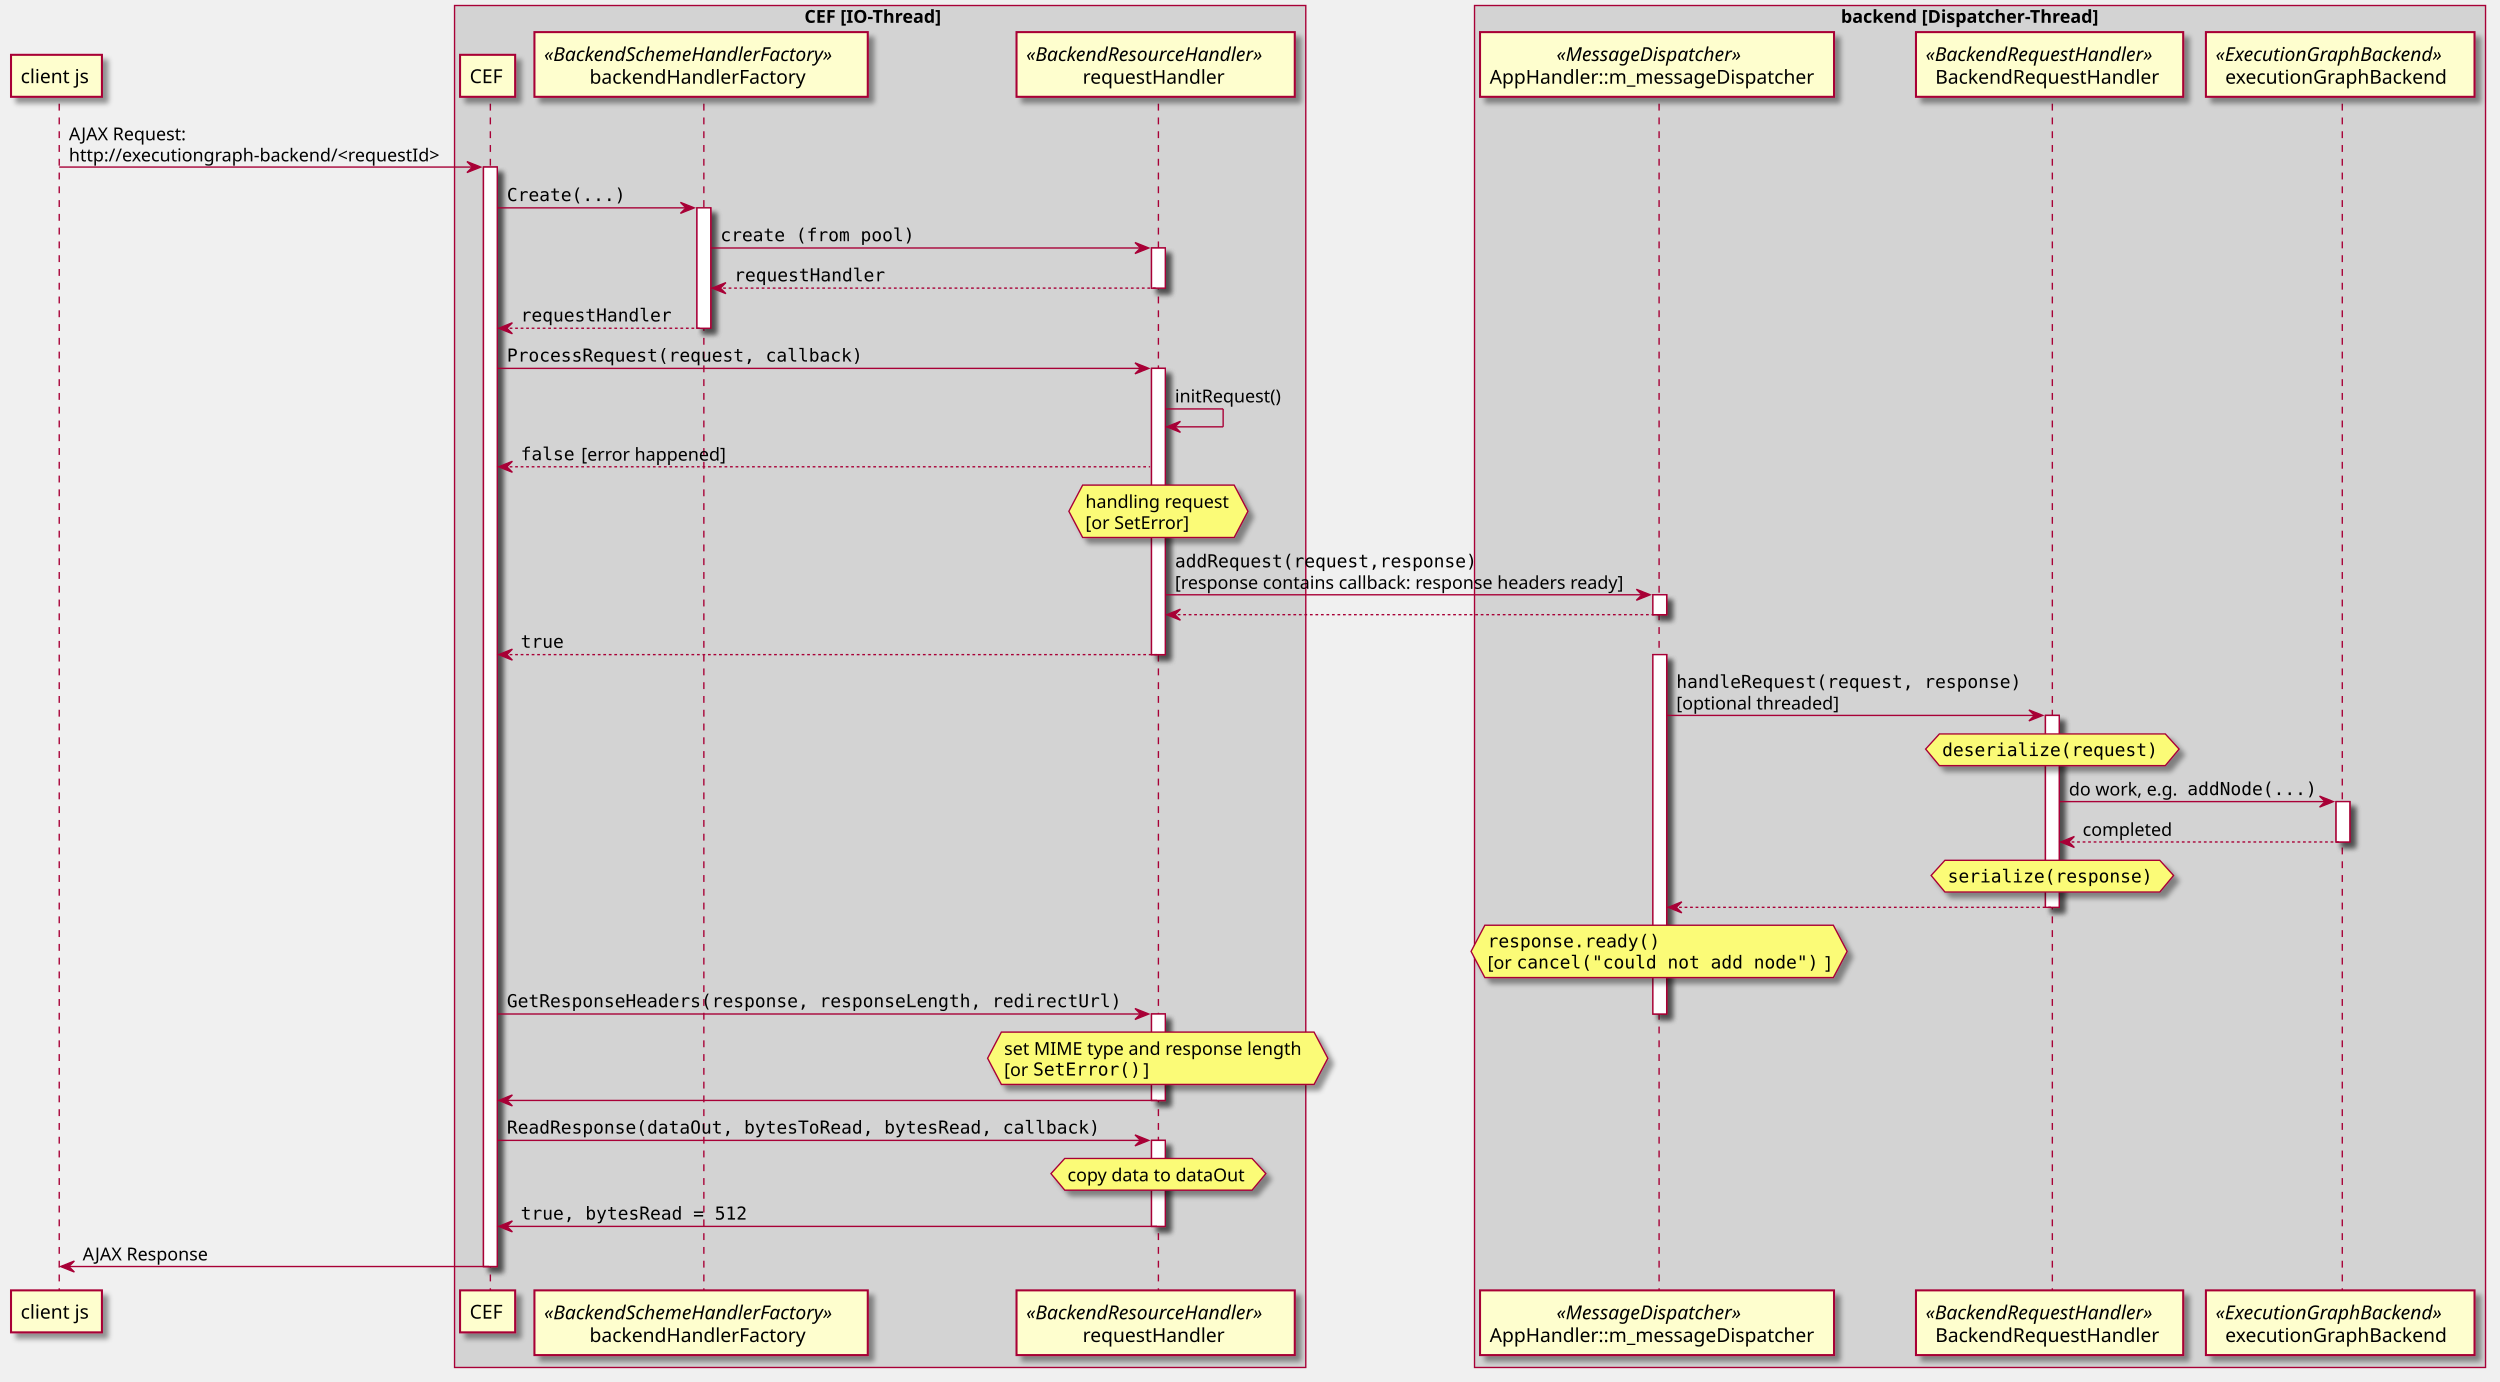
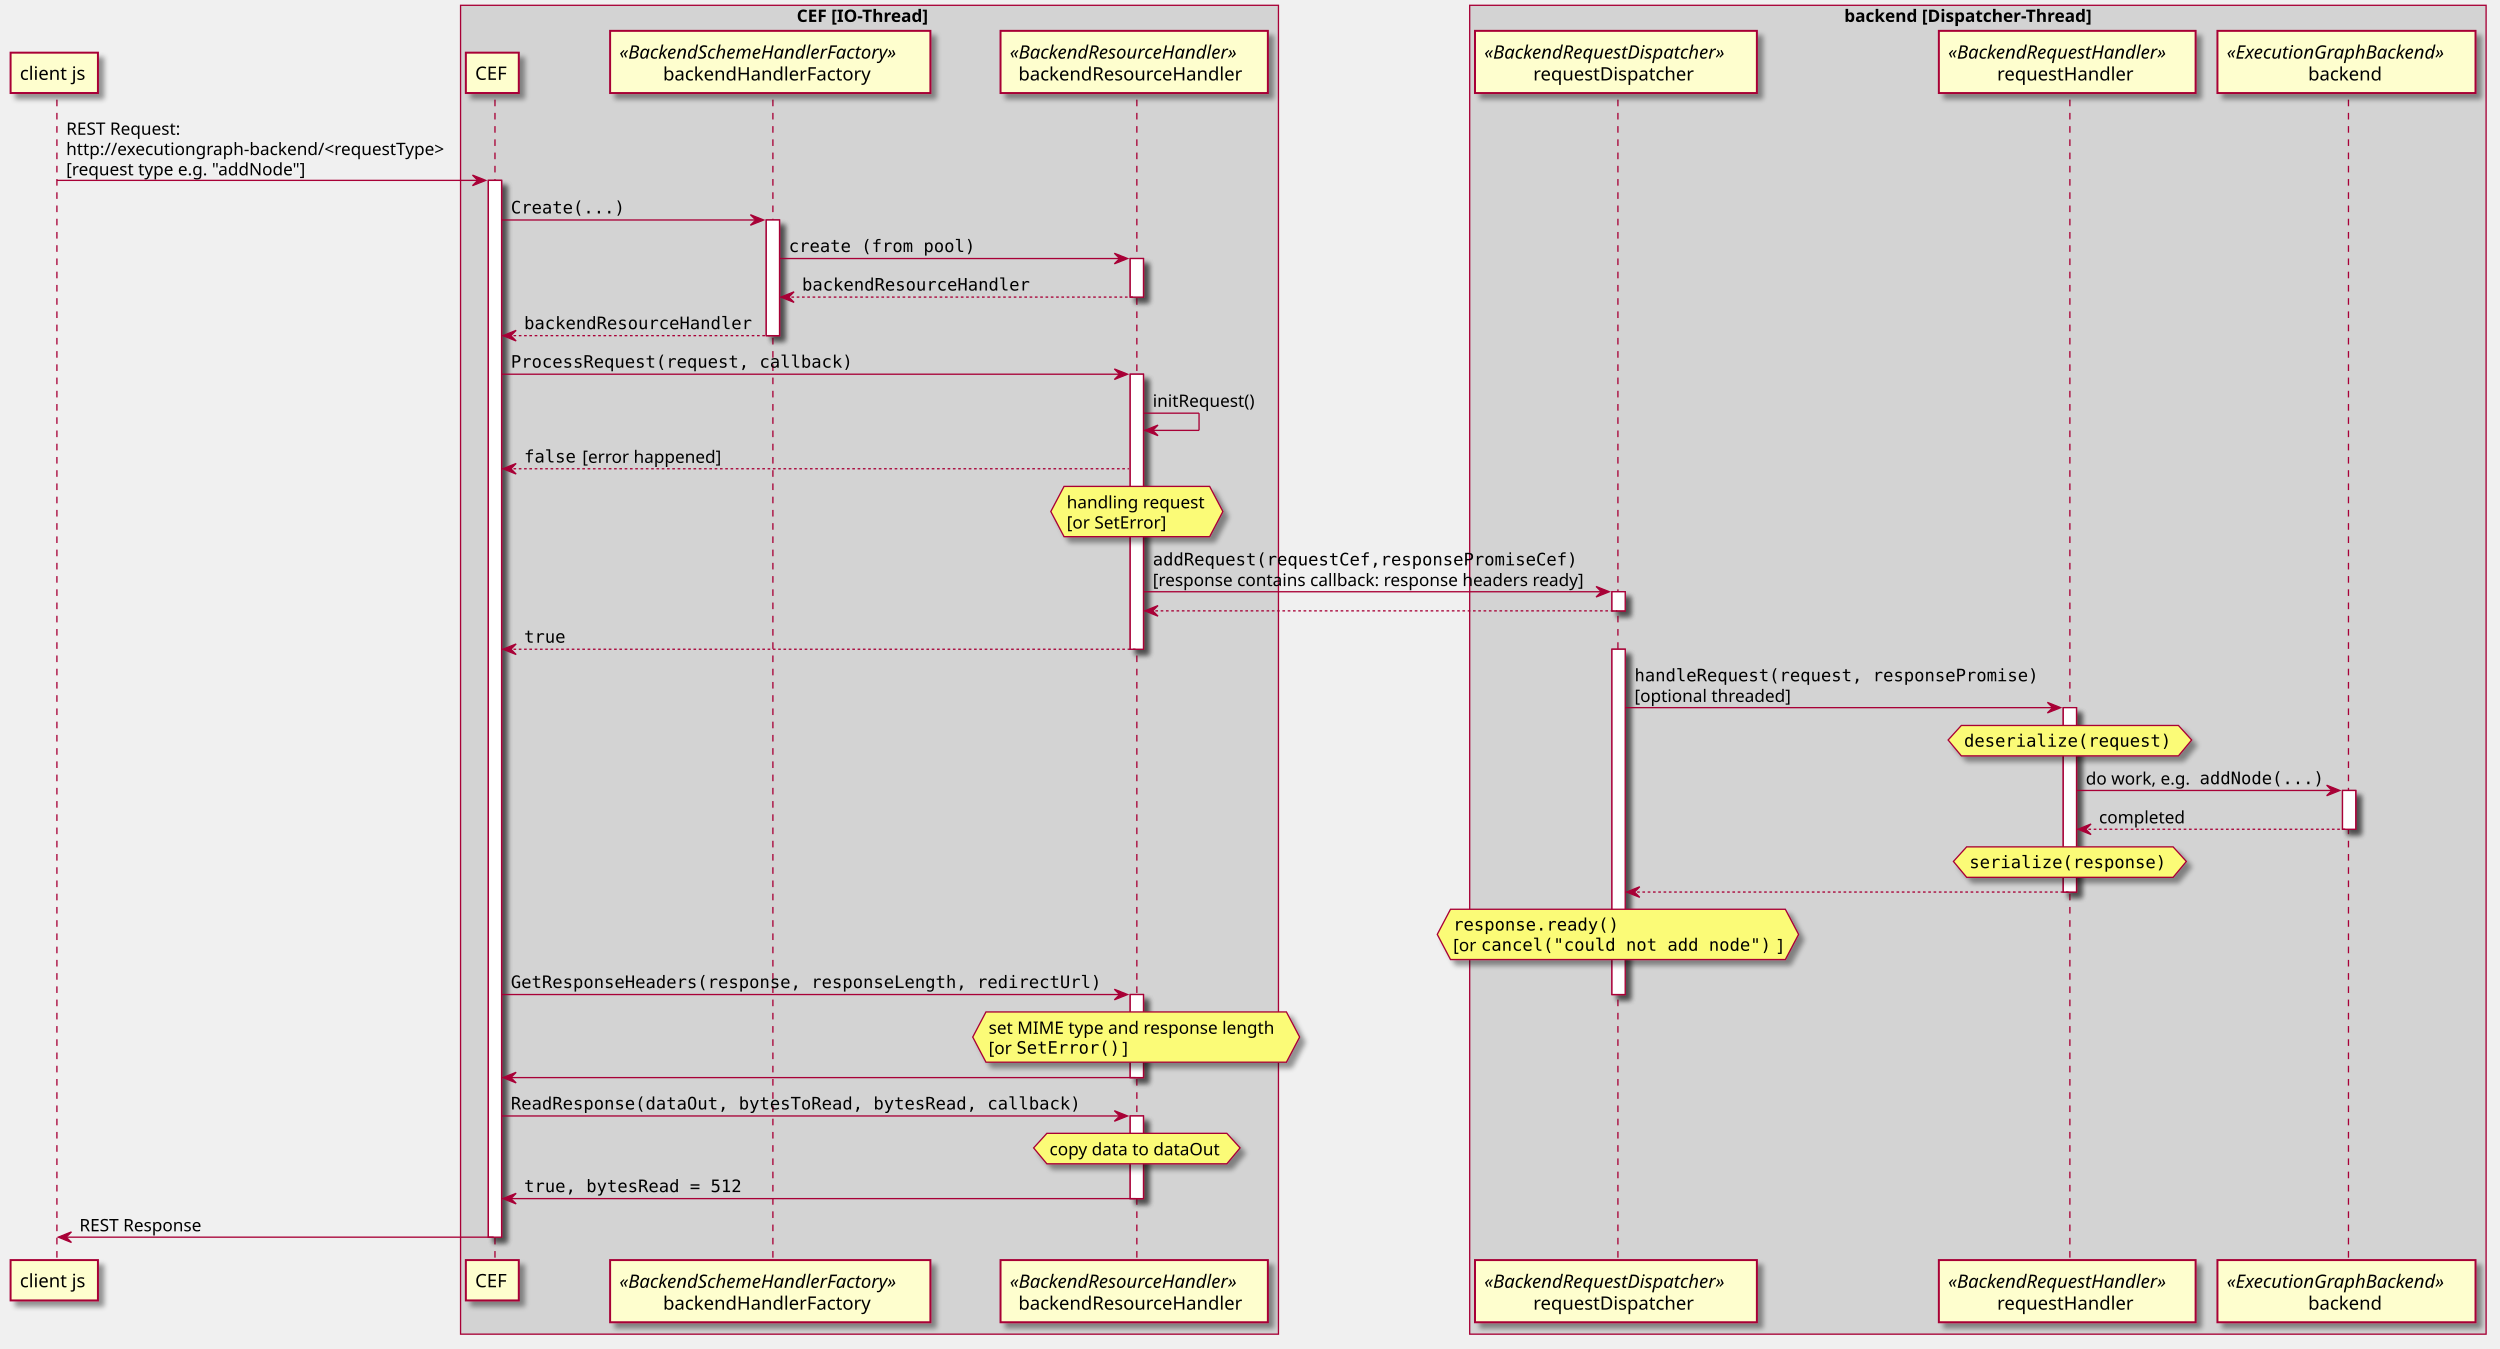
- <svg xmlns="http://www.w3.org/2000/svg" contentScriptType="application/ecmascript" contentStyleType="text/css" height="1003px" preserveAspectRatio="none" style="width:1815px;height:1003px;" version="1.1" viewBox="0 0 1815 1003" width="1815px" zoomAndPan="magnify">
+ <svg xmlns="http://www.w3.org/2000/svg" contentScriptType="application/ecmascript" contentStyleType="text/css" height="1019px" preserveAspectRatio="none" style="width:1889px;height:1019px;" version="1.1" viewBox="0 0 1889 1019" width="1889px" zoomAndPan="magnify">
  <defs>
-     <filter height="300%" id="f1rbk4egqi16au" width="300%" x="-1" y="-1">
+     <filter height="300%" id="f1jd179qzixa7j" width="300%" x="-1" y="-1">
      <feGaussianBlur result="blurOut" stdDeviation="2.0" />
      <feColorMatrix in="blurOut" result="blurOut2" type="matrix" values="0 0 0 0 0 0 0 0 0 0 0 0 0 0 0 0 0 0 .4 0" />
      <feOffset dx="4.0" dy="4.0" in="blurOut2" result="blurOut3" />
      <feBlend in="SourceGraphic" in2="blurOut3" mode="normal" />
    </filter>
  </defs>
  <g>
-     <rect fill="#D3D3D3" height="988.781" style="stroke: #A80036; stroke-width: 1.0;" width="618" x="330" y="4" />
-     <text fill="#000000" font-family="sans-serif" font-size="13" font-weight="bold" lengthAdjust="spacingAndGlyphs" textLength="110" x="584" y="16.568">CEF [IO-Thread]</text>
-     <rect fill="#D3D3D3" height="988.781" style="stroke: #A80036; stroke-width: 1.0;" width="734" x="1070.5" y="4" />
-     <text fill="#000000" font-family="sans-serif" font-size="13" font-weight="bold" lengthAdjust="spacingAndGlyphs" textLength="202" x="1336.5" y="16.568">backend [Dispatcher-Thread]</text>
-     <rect fill="#FFFFFF" filter="url(#f1rbk4egqi16au)" height="798.207" style="stroke: #A80036; stroke-width: 1.0;" width="10" x="351" y="121.287" />
-     <rect fill="#FFFFFF" filter="url(#f1rbk4egqi16au)" height="87.398" style="stroke: #A80036; stroke-width: 1.0;" width="10" x="506" y="150.908" />
-     <rect fill="#FFFFFF" filter="url(#f1rbk4egqi16au)" height="29.133" style="stroke: #A80036; stroke-width: 1.0;" width="10" x="836" y="180.041" />
-     <rect fill="#FFFFFF" filter="url(#f1rbk4egqi16au)" height="207.818" style="stroke: #A80036; stroke-width: 1.0;" width="10" x="836" y="267.44" />
-     <rect fill="#FFFFFF" filter="url(#f1rbk4egqi16au)" height="62.754" style="stroke: #A80036; stroke-width: 1.0;" width="10" x="836" y="736.164" />
-     <rect fill="#FFFFFF" filter="url(#f1rbk4egqi16au)" height="62.443" style="stroke: #A80036; stroke-width: 1.0;" width="10" x="836" y="827.918" />
-     <rect fill="#FFFFFF" filter="url(#f1rbk4egqi16au)" height="14.443" style="stroke: #A80036; stroke-width: 1.0;" width="10" x="1200" y="431.815" />
-     <rect fill="#FFFFFF" filter="url(#f1rbk4egqi16au)" height="260.906" style="stroke: #A80036; stroke-width: 1.0;" width="10" x="1200" y="475.258" />
-     <rect fill="#FFFFFF" filter="url(#f1rbk4egqi16au)" height="139.33" style="stroke: #A80036; stroke-width: 1.0;" width="10" x="1485" y="519.391" />
-     <rect fill="#FFFFFF" filter="url(#f1rbk4egqi16au)" height="29.311" style="stroke: #A80036; stroke-width: 1.0;" width="10" x="1696" y="581.967" />
-     <line style="stroke: #A80036; stroke-width: 1.0; stroke-dasharray: 5.0,5.0;" x1="43" x2="43" y1="75.287" y2="937.805" />
-     <line style="stroke: #A80036; stroke-width: 1.0; stroke-dasharray: 5.0,5.0;" x1="356" x2="356" y1="75.287" y2="937.805" />
-     <line style="stroke: #A80036; stroke-width: 1.0; stroke-dasharray: 5.0,5.0;" x1="511" x2="511" y1="75.287" y2="937.805" />
-     <line style="stroke: #A80036; stroke-width: 1.0; stroke-dasharray: 5.0,5.0;" x1="841" x2="841" y1="75.287" y2="937.805" />
-     <line style="stroke: #A80036; stroke-width: 1.0; stroke-dasharray: 5.0,5.0;" x1="1204.5" x2="1204.5" y1="75.287" y2="937.805" />
-     <line style="stroke: #A80036; stroke-width: 1.0; stroke-dasharray: 5.0,5.0;" x1="1490" x2="1490" y1="75.287" y2="937.805" />
-     <line style="stroke: #A80036; stroke-width: 1.0; stroke-dasharray: 5.0,5.0;" x1="1700.5" x2="1700.5" y1="75.287" y2="937.805" />
-     <rect fill="#FEFECE" filter="url(#f1rbk4egqi16au)" height="30.488" style="stroke: #A80036; stroke-width: 1.5;" width="66" x="8" y="39.799" />
+     <rect fill="#D3D3D3" height="1004.092" style="stroke: #A80036; stroke-width: 1.0;" width="618" x="348" y="4" />
+     <text fill="#000000" font-family="sans-serif" font-size="13" font-weight="bold" lengthAdjust="spacingAndGlyphs" textLength="110" x="602" y="16.568">CEF [IO-Thread]</text>
+     <rect fill="#D3D3D3" height="1004.092" style="stroke: #A80036; stroke-width: 1.0;" width="768" x="1110.5" y="4" />
+     <text fill="#000000" font-family="sans-serif" font-size="13" font-weight="bold" lengthAdjust="spacingAndGlyphs" textLength="202" x="1393.5" y="16.568">backend [Dispatcher-Thread]</text>
+     <rect fill="#FFFFFF" filter="url(#f1jd179qzixa7j)" height="798.518" style="stroke: #A80036; stroke-width: 1.0;" width="10" x="369" y="136.287" />
+     <rect fill="#FFFFFF" filter="url(#f1jd179qzixa7j)" height="87.398" style="stroke: #A80036; stroke-width: 1.0;" width="10" x="579" y="166.219" />
+     <rect fill="#FFFFFF" filter="url(#f1jd179qzixa7j)" height="29.133" style="stroke: #A80036; stroke-width: 1.0;" width="10" x="854" y="195.352" />
+     <rect fill="#FFFFFF" filter="url(#f1jd179qzixa7j)" height="207.818" style="stroke: #A80036; stroke-width: 1.0;" width="10" x="854" y="282.75" />
+     <rect fill="#FFFFFF" filter="url(#f1jd179qzixa7j)" height="62.754" style="stroke: #A80036; stroke-width: 1.0;" width="10" x="854" y="751.475" />
+     <rect fill="#FFFFFF" filter="url(#f1jd179qzixa7j)" height="62.443" style="stroke: #A80036; stroke-width: 1.0;" width="10" x="854" y="843.229" />
+     <rect fill="#FFFFFF" filter="url(#f1jd179qzixa7j)" height="14.443" style="stroke: #A80036; stroke-width: 1.0;" width="10" x="1218" y="447.125" />
+     <rect fill="#FFFFFF" filter="url(#f1jd179qzixa7j)" height="260.906" style="stroke: #A80036; stroke-width: 1.0;" width="10" x="1218" y="490.568" />
+     <rect fill="#FFFFFF" filter="url(#f1jd179qzixa7j)" height="139.33" style="stroke: #A80036; stroke-width: 1.0;" width="10" x="1559" y="534.701" />
+     <rect fill="#FFFFFF" filter="url(#f1jd179qzixa7j)" height="29.311" style="stroke: #A80036; stroke-width: 1.0;" width="10" x="1770" y="597.277" />
+     <line style="stroke: #A80036; stroke-width: 1.0; stroke-dasharray: 5.0,5.0;" x1="43" x2="43" y1="75.287" y2="953.115" />
+     <line style="stroke: #A80036; stroke-width: 1.0; stroke-dasharray: 5.0,5.0;" x1="374" x2="374" y1="75.287" y2="953.115" />
+     <line style="stroke: #A80036; stroke-width: 1.0; stroke-dasharray: 5.0,5.0;" x1="584" x2="584" y1="75.287" y2="953.115" />
+     <line style="stroke: #A80036; stroke-width: 1.0; stroke-dasharray: 5.0,5.0;" x1="859" x2="859" y1="75.287" y2="953.115" />
+     <line style="stroke: #A80036; stroke-width: 1.0; stroke-dasharray: 5.0,5.0;" x1="1222.5" x2="1222.5" y1="75.287" y2="953.115" />
+     <line style="stroke: #A80036; stroke-width: 1.0; stroke-dasharray: 5.0,5.0;" x1="1564" x2="1564" y1="75.287" y2="953.115" />
+     <line style="stroke: #A80036; stroke-width: 1.0; stroke-dasharray: 5.0,5.0;" x1="1774.5" x2="1774.5" y1="75.287" y2="953.115" />
+     <rect fill="#FEFECE" filter="url(#f1jd179qzixa7j)" height="30.488" style="stroke: #A80036; stroke-width: 1.5;" width="66" x="8" y="39.799" />
    <text fill="#000000" font-family="sans-serif" font-size="14" lengthAdjust="spacingAndGlyphs" textLength="52" x="15" y="60.334">client js</text>
-     <rect fill="#FEFECE" filter="url(#f1rbk4egqi16au)" height="30.488" style="stroke: #A80036; stroke-width: 1.5;" width="66" x="8" y="936.805" />
-     <text fill="#000000" font-family="sans-serif" font-size="14" lengthAdjust="spacingAndGlyphs" textLength="52" x="15" y="957.34">client js</text>
-     <rect fill="#FEFECE" filter="url(#f1rbk4egqi16au)" height="30.488" style="stroke: #A80036; stroke-width: 1.5;" width="40" x="334" y="39.799" />
-     <text fill="#000000" font-family="sans-serif" font-size="14" lengthAdjust="spacingAndGlyphs" textLength="26" x="341" y="60.334">CEF</text>
-     <rect fill="#FEFECE" filter="url(#f1rbk4egqi16au)" height="30.488" style="stroke: #A80036; stroke-width: 1.5;" width="40" x="334" y="936.805" />
-     <text fill="#000000" font-family="sans-serif" font-size="14" lengthAdjust="spacingAndGlyphs" textLength="26" x="341" y="957.34">CEF</text>
-     <rect fill="#FEFECE" filter="url(#f1rbk4egqi16au)" height="46.977" style="stroke: #A80036; stroke-width: 1.5;" width="242" x="388" y="23.311" />
-     <text fill="#000000" font-family="sans-serif" font-size="14" font-style="italic" lengthAdjust="spacingAndGlyphs" textLength="228" x="395" y="44.31">«BackendSchemeHandlerFactory»</text>
-     <text fill="#000000" font-family="sans-serif" font-size="14" lengthAdjust="spacingAndGlyphs" textLength="162" x="428" y="60.799">backendHandlerFactory</text>
-     <rect fill="#FEFECE" filter="url(#f1rbk4egqi16au)" height="46.977" style="stroke: #A80036; stroke-width: 1.5;" width="242" x="388" y="936.805" />
-     <text fill="#000000" font-family="sans-serif" font-size="14" font-style="italic" lengthAdjust="spacingAndGlyphs" textLength="228" x="395" y="957.805">«BackendSchemeHandlerFactory»</text>
-     <text fill="#000000" font-family="sans-serif" font-size="14" lengthAdjust="spacingAndGlyphs" textLength="162" x="428" y="974.293">backendHandlerFactory</text>
-     <rect fill="#FEFECE" filter="url(#f1rbk4egqi16au)" height="46.977" style="stroke: #A80036; stroke-width: 1.5;" width="202" x="738" y="23.311" />
-     <text fill="#000000" font-family="sans-serif" font-size="14" font-style="italic" lengthAdjust="spacingAndGlyphs" textLength="188" x="745" y="44.31">«BackendResourceHandler»</text>
-     <text fill="#000000" font-family="sans-serif" font-size="14" lengthAdjust="spacingAndGlyphs" textLength="106" x="786" y="60.799">requestHandler</text>
-     <rect fill="#FEFECE" filter="url(#f1rbk4egqi16au)" height="46.977" style="stroke: #A80036; stroke-width: 1.5;" width="202" x="738" y="936.805" />
-     <text fill="#000000" font-family="sans-serif" font-size="14" font-style="italic" lengthAdjust="spacingAndGlyphs" textLength="188" x="745" y="957.805">«BackendResourceHandler»</text>
-     <text fill="#000000" font-family="sans-serif" font-size="14" lengthAdjust="spacingAndGlyphs" textLength="106" x="786" y="974.293">requestHandler</text>
-     <rect fill="#FEFECE" filter="url(#f1rbk4egqi16au)" height="46.977" style="stroke: #A80036; stroke-width: 1.5;" width="257" x="1074.5" y="23.311" />
-     <text fill="#000000" font-family="sans-serif" font-size="14" font-style="italic" lengthAdjust="spacingAndGlyphs" textLength="146" x="1130" y="44.31">«MessageDispatcher»</text>
-     <text fill="#000000" font-family="sans-serif" font-size="14" lengthAdjust="spacingAndGlyphs" textLength="243" x="1081.5" y="60.799">AppHandler::m_messageDispatcher</text>
-     <rect fill="#FEFECE" filter="url(#f1rbk4egqi16au)" height="46.977" style="stroke: #A80036; stroke-width: 1.5;" width="257" x="1074.5" y="936.805" />
-     <text fill="#000000" font-family="sans-serif" font-size="14" font-style="italic" lengthAdjust="spacingAndGlyphs" textLength="146" x="1130" y="957.805">«MessageDispatcher»</text>
-     <text fill="#000000" font-family="sans-serif" font-size="14" lengthAdjust="spacingAndGlyphs" textLength="243" x="1081.5" y="974.293">AppHandler::m_messageDispatcher</text>
-     <rect fill="#FEFECE" filter="url(#f1rbk4egqi16au)" height="46.977" style="stroke: #A80036; stroke-width: 1.5;" width="194" x="1391" y="23.311" />
-     <text fill="#000000" font-family="sans-serif" font-size="14" font-style="italic" lengthAdjust="spacingAndGlyphs" textLength="180" x="1398" y="44.31">«BackendRequestHandler»</text>
-     <text fill="#000000" font-family="sans-serif" font-size="14" lengthAdjust="spacingAndGlyphs" textLength="166" x="1405" y="60.799">BackendRequestHandler</text>
-     <rect fill="#FEFECE" filter="url(#f1rbk4egqi16au)" height="46.977" style="stroke: #A80036; stroke-width: 1.5;" width="194" x="1391" y="936.805" />
-     <text fill="#000000" font-family="sans-serif" font-size="14" font-style="italic" lengthAdjust="spacingAndGlyphs" textLength="180" x="1398" y="957.805">«BackendRequestHandler»</text>
-     <text fill="#000000" font-family="sans-serif" font-size="14" lengthAdjust="spacingAndGlyphs" textLength="166" x="1405" y="974.293">BackendRequestHandler</text>
-     <rect fill="#FEFECE" filter="url(#f1rbk4egqi16au)" height="46.977" style="stroke: #A80036; stroke-width: 1.5;" width="195" x="1601.5" y="23.311" />
-     <text fill="#000000" font-family="sans-serif" font-size="14" font-style="italic" lengthAdjust="spacingAndGlyphs" textLength="181" x="1608.5" y="44.31">«ExecutionGraphBackend»</text>
-     <text fill="#000000" font-family="sans-serif" font-size="14" lengthAdjust="spacingAndGlyphs" textLength="167" x="1615.5" y="60.799">executionGraphBackend</text>
-     <rect fill="#FEFECE" filter="url(#f1rbk4egqi16au)" height="46.977" style="stroke: #A80036; stroke-width: 1.5;" width="195" x="1601.5" y="936.805" />
-     <text fill="#000000" font-family="sans-serif" font-size="14" font-style="italic" lengthAdjust="spacingAndGlyphs" textLength="181" x="1608.5" y="957.805">«ExecutionGraphBackend»</text>
-     <text fill="#000000" font-family="sans-serif" font-size="14" lengthAdjust="spacingAndGlyphs" textLength="167" x="1615.5" y="974.293">executionGraphBackend</text>
-     <rect fill="#FFFFFF" filter="url(#f1rbk4egqi16au)" height="798.207" style="stroke: #A80036; stroke-width: 1.0;" width="10" x="351" y="121.287" />
-     <rect fill="#FFFFFF" filter="url(#f1rbk4egqi16au)" height="87.398" style="stroke: #A80036; stroke-width: 1.0;" width="10" x="506" y="150.908" />
-     <rect fill="#FFFFFF" filter="url(#f1rbk4egqi16au)" height="29.133" style="stroke: #A80036; stroke-width: 1.0;" width="10" x="836" y="180.041" />
-     <rect fill="#FFFFFF" filter="url(#f1rbk4egqi16au)" height="207.818" style="stroke: #A80036; stroke-width: 1.0;" width="10" x="836" y="267.44" />
-     <rect fill="#FFFFFF" filter="url(#f1rbk4egqi16au)" height="62.754" style="stroke: #A80036; stroke-width: 1.0;" width="10" x="836" y="736.164" />
-     <rect fill="#FFFFFF" filter="url(#f1rbk4egqi16au)" height="62.443" style="stroke: #A80036; stroke-width: 1.0;" width="10" x="836" y="827.918" />
-     <rect fill="#FFFFFF" filter="url(#f1rbk4egqi16au)" height="14.443" style="stroke: #A80036; stroke-width: 1.0;" width="10" x="1200" y="431.815" />
-     <rect fill="#FFFFFF" filter="url(#f1rbk4egqi16au)" height="260.906" style="stroke: #A80036; stroke-width: 1.0;" width="10" x="1200" y="475.258" />
-     <rect fill="#FFFFFF" filter="url(#f1rbk4egqi16au)" height="139.33" style="stroke: #A80036; stroke-width: 1.0;" width="10" x="1485" y="519.391" />
-     <rect fill="#FFFFFF" filter="url(#f1rbk4egqi16au)" height="29.311" style="stroke: #A80036; stroke-width: 1.0;" width="10" x="1696" y="581.967" />
-     <polygon fill="#A80036" points="339,117.287,349,121.287,339,125.287,343,121.287" style="stroke: #A80036; stroke-width: 1.0;" />
-     <line style="stroke: #A80036; stroke-width: 1.0;" x1="43" x2="345" y1="121.287" y2="121.287" />
-     <text fill="#000000" font-family="sans-serif" font-size="13" lengthAdjust="spacingAndGlyphs" textLength="88" x="50" y="101.856">AJAX Request:</text>
-     <text fill="#000000" font-family="sans-serif" font-size="13" lengthAdjust="spacingAndGlyphs" textLength="289" x="50" y="117.166">http://executiongraph-backend/&lt;requestId&gt;</text>
-     <polygon fill="#A80036" points="494,146.908,504,150.908,494,154.908,498,150.908" style="stroke: #A80036; stroke-width: 1.0;" />
-     <line style="stroke: #A80036; stroke-width: 1.0;" x1="361" x2="500" y1="150.908" y2="150.908" />
-     <text fill="#000000" font-family="monospace" font-size="13" lengthAdjust="spacingAndGlyphs" textLength="88" x="368" y="145.975">Create(...)</text>
-     <polygon fill="#A80036" points="824,176.041,834,180.041,824,184.041,828,180.041" style="stroke: #A80036; stroke-width: 1.0;" />
-     <line style="stroke: #A80036; stroke-width: 1.0;" x1="516" x2="830" y1="180.041" y2="180.041" />
-     <text fill="#000000" font-family="monospace" font-size="13" lengthAdjust="spacingAndGlyphs" textLength="144" x="523" y="175.108">create (from pool)</text>
-     <polygon fill="#A80036" points="527,205.174,517,209.174,527,213.174,523,209.174" style="stroke: #A80036; stroke-width: 1.0;" />
-     <line style="stroke: #A80036; stroke-width: 1.0; stroke-dasharray: 2.0,2.0;" x1="521" x2="840" y1="209.174" y2="209.174" />
-     <text fill="#000000" font-family="monospace" font-size="13" lengthAdjust="spacingAndGlyphs" textLength="112" x="533" y="204.241">requestHandler</text>
-     <polygon fill="#A80036" points="372,234.307,362,238.307,372,242.307,368,238.307" style="stroke: #A80036; stroke-width: 1.0;" />
-     <line style="stroke: #A80036; stroke-width: 1.0; stroke-dasharray: 2.0,2.0;" x1="366" x2="510" y1="238.307" y2="238.307" />
-     <text fill="#000000" font-family="monospace" font-size="13" lengthAdjust="spacingAndGlyphs" textLength="112" x="378" y="233.374">requestHandler</text>
-     <polygon fill="#A80036" points="824,263.44,834,267.44,824,271.44,828,267.44" style="stroke: #A80036; stroke-width: 1.0;" />
-     <line style="stroke: #A80036; stroke-width: 1.0;" x1="361" x2="830" y1="267.44" y2="267.44" />
-     <text fill="#000000" font-family="monospace" font-size="13" lengthAdjust="spacingAndGlyphs" textLength="264" x="368" y="262.506">ProcessRequest(request, callback)</text>
-     <line style="stroke: #A80036; stroke-width: 1.0;" x1="846" x2="888" y1="296.883" y2="296.883" />
-     <line style="stroke: #A80036; stroke-width: 1.0;" x1="888" x2="888" y1="296.883" y2="309.883" />
-     <line style="stroke: #A80036; stroke-width: 1.0;" x1="847" x2="888" y1="309.883" y2="309.883" />
-     <polygon fill="#A80036" points="857,305.883,847,309.883,857,313.883,853,309.883" style="stroke: #A80036; stroke-width: 1.0;" />
-     <text fill="#000000" font-family="sans-serif" font-size="13" lengthAdjust="spacingAndGlyphs" textLength="79" x="853" y="292.141">initRequest()</text>
-     <polygon fill="#A80036" points="372,334.883,362,338.883,372,342.883,368,338.883" style="stroke: #A80036; stroke-width: 1.0;" />
-     <line style="stroke: #A80036; stroke-width: 1.0; stroke-dasharray: 2.0,2.0;" x1="366" x2="835" y1="338.883" y2="338.883" />
-     <text fill="#000000" font-family="monospace" font-size="13" lengthAdjust="spacingAndGlyphs" textLength="40" x="378" y="334.127">false</text>
-     <text fill="#000000" font-family="sans-serif" font-size="13" lengthAdjust="spacingAndGlyphs" textLength="103" x="422" y="334.451">[error happened]</text>
-     <polygon fill="#FBFB77" filter="url(#f1rbk4egqi16au)" points="786,352.193,896,352.193,906,371.193,896,390.193,786,390.193,776,371.193,786,352.193" style="stroke: #A80036; stroke-width: 1.0;" />
-     <text fill="#000000" font-family="sans-serif" font-size="13" lengthAdjust="spacingAndGlyphs" textLength="106" x="788" y="368.762">handling request</text>
-     <text fill="#000000" font-family="sans-serif" font-size="13" lengthAdjust="spacingAndGlyphs" textLength="74" x="788" y="384.072">[or SetError]</text>
-     <polygon fill="#A80036" points="1188,427.815,1198,431.815,1188,435.815,1192,431.815" style="stroke: #A80036; stroke-width: 1.0;" />
-     <line style="stroke: #A80036; stroke-width: 1.0;" x1="846" x2="1194" y1="431.815" y2="431.815" />
-     <text fill="#000000" font-family="monospace" font-size="13" lengthAdjust="spacingAndGlyphs" textLength="224" x="853" y="411.881">addRequest(request,response)</text>
-     <text fill="#000000" font-family="sans-serif" font-size="13" lengthAdjust="spacingAndGlyphs" textLength="335" x="853" y="427.516">[response contains callback: response headers ready]</text>
-     <polygon fill="#A80036" points="857,442.258,847,446.258,857,450.258,853,446.258" style="stroke: #A80036; stroke-width: 1.0;" />
-     <line style="stroke: #A80036; stroke-width: 1.0; stroke-dasharray: 2.0,2.0;" x1="851" x2="1204" y1="446.258" y2="446.258" />
-     <polygon fill="#A80036" points="372,471.258,362,475.258,372,479.258,368,475.258" style="stroke: #A80036; stroke-width: 1.0;" />
-     <line style="stroke: #A80036; stroke-width: 1.0; stroke-dasharray: 2.0,2.0;" x1="366" x2="840" y1="475.258" y2="475.258" />
-     <text fill="#000000" font-family="monospace" font-size="13" lengthAdjust="spacingAndGlyphs" textLength="32" x="378" y="470.325">true</text>
-     <polygon fill="#A80036" points="1473,515.391,1483,519.391,1473,523.391,1477,519.391" style="stroke: #A80036; stroke-width: 1.0;" />
-     <line style="stroke: #A80036; stroke-width: 1.0;" x1="1210" x2="1479" y1="519.391" y2="519.391" />
-     <text fill="#000000" font-family="monospace" font-size="13" lengthAdjust="spacingAndGlyphs" textLength="256" x="1217" y="499.457">handleRequest(request, response)</text>
-     <text fill="#000000" font-family="sans-serif" font-size="13" lengthAdjust="spacingAndGlyphs" textLength="119" x="1217" y="515.092">[optional threaded]</text>
-     <polygon fill="#FBFB77" filter="url(#f1rbk4egqi16au)" points="1408,532.834,1572,532.834,1582,543.834,1572,555.834,1408,555.834,1398,543.834,1408,532.834" style="stroke: #A80036; stroke-width: 1.0;" />
-     <text fill="#000000" font-family="monospace" font-size="13" lengthAdjust="spacingAndGlyphs" textLength="160" x="1410" y="548.901">deserialize(request)</text>
-     <polygon fill="#A80036" points="1684,577.967,1694,581.967,1684,585.967,1688,581.967" style="stroke: #A80036; stroke-width: 1.0;" />
-     <line style="stroke: #A80036; stroke-width: 1.0;" x1="1495" x2="1690" y1="581.967" y2="581.967" />
-     <text fill="#000000" font-family="sans-serif" font-size="13" lengthAdjust="spacingAndGlyphs" textLength="82" x="1502" y="577.535">do work, e.g.</text>
-     <text fill="#000000" font-family="monospace" font-size="13" lengthAdjust="spacingAndGlyphs" textLength="96" x="1588" y="577.211">addNode(...)</text>
-     <polygon fill="#A80036" points="1506,607.277,1496,611.277,1506,615.277,1502,611.277" style="stroke: #A80036; stroke-width: 1.0;" />
-     <line style="stroke: #A80036; stroke-width: 1.0; stroke-dasharray: 2.0,2.0;" x1="1500" x2="1700" y1="611.277" y2="611.277" />
-     <text fill="#000000" font-family="sans-serif" font-size="13" lengthAdjust="spacingAndGlyphs" textLength="66" x="1512" y="606.846">completed</text>
-     <polygon fill="#FBFB77" filter="url(#f1rbk4egqi16au)" points="1412,624.588,1568,624.588,1578,635.588,1568,647.588,1412,647.588,1402,635.588,1412,624.588" style="stroke: #A80036; stroke-width: 1.0;" />
-     <text fill="#000000" font-family="monospace" font-size="13" lengthAdjust="spacingAndGlyphs" textLength="152" x="1414" y="640.655">serialize(response)</text>
-     <polygon fill="#A80036" points="1221,654.721,1211,658.721,1221,662.721,1217,658.721" style="stroke: #A80036; stroke-width: 1.0;" />
-     <line style="stroke: #A80036; stroke-width: 1.0; stroke-dasharray: 2.0,2.0;" x1="1215" x2="1489" y1="658.721" y2="658.721" />
-     <polygon fill="#FBFB77" filter="url(#f1rbk4egqi16au)" points="1078,671.721,1331,671.721,1341,690.721,1331,709.721,1078,709.721,1068,690.721,1078,671.721" style="stroke: #A80036; stroke-width: 1.0;" />
-     <text fill="#000000" font-family="monospace" font-size="13" lengthAdjust="spacingAndGlyphs" textLength="128" x="1080" y="687.788">response.ready()</text>
-     <text fill="#000000" font-family="sans-serif" font-size="13" lengthAdjust="spacingAndGlyphs" textLength="17" x="1080" y="703.422">[or</text>
-     <text fill="#000000" font-family="monospace" font-size="13" lengthAdjust="spacingAndGlyphs" textLength="224" x="1101" y="703.098">cancel("could not add node")</text>
-     <text fill="#000000" font-family="sans-serif" font-size="13" lengthAdjust="spacingAndGlyphs" textLength="4" x="1325" y="703.422">]</text>
-     <polygon fill="#A80036" points="824,732.164,834,736.164,824,740.164,828,736.164" style="stroke: #A80036; stroke-width: 1.0;" />
-     <line style="stroke: #A80036; stroke-width: 1.0;" x1="361" x2="830" y1="736.164" y2="736.164" />
-     <text fill="#000000" font-family="monospace" font-size="13" lengthAdjust="spacingAndGlyphs" textLength="456" x="368" y="731.231">GetResponseHeaders(response, responseLength, redirectUrl)</text>
-     <polygon fill="#FBFB77" filter="url(#f1rbk4egqi16au)" points="727,749.297,954,749.297,964,768.297,954,787.297,727,787.297,717,768.297,727,749.297" style="stroke: #A80036; stroke-width: 1.0;" />
-     <text fill="#000000" font-family="sans-serif" font-size="13" lengthAdjust="spacingAndGlyphs" textLength="219" x="729" y="765.865">set MIME type and response length</text>
-     <text fill="#000000" font-family="sans-serif" font-size="13" lengthAdjust="spacingAndGlyphs" textLength="17" x="729" y="781.176">[or</text>
-     <text fill="#000000" font-family="monospace" font-size="13" lengthAdjust="spacingAndGlyphs" textLength="80" x="750" y="780.852">SetError()</text>
-     <text fill="#000000" font-family="sans-serif" font-size="13" lengthAdjust="spacingAndGlyphs" textLength="4" x="830" y="781.176">]</text>
-     <polygon fill="#A80036" points="372,794.918,362,798.918,372,802.918,368,798.918" style="stroke: #A80036; stroke-width: 1.0;" />
-     <line style="stroke: #A80036; stroke-width: 1.0;" x1="366" x2="840" y1="798.918" y2="798.918" />
-     <polygon fill="#A80036" points="824,823.918,834,827.918,824,831.918,828,827.918" style="stroke: #A80036; stroke-width: 1.0;" />
-     <line style="stroke: #A80036; stroke-width: 1.0;" x1="361" x2="830" y1="827.918" y2="827.918" />
-     <text fill="#000000" font-family="monospace" font-size="13" lengthAdjust="spacingAndGlyphs" textLength="440" x="368" y="822.985">ReadResponse(dataOut, bytesToRead, bytesRead, callback)</text>
-     <polygon fill="#FBFB77" filter="url(#f1rbk4egqi16au)" points="773,841.051,909,841.051,919,852.051,909,864.051,773,864.051,763,852.051,773,841.051" style="stroke: #A80036; stroke-width: 1.0;" />
-     <text fill="#000000" font-family="sans-serif" font-size="13" lengthAdjust="spacingAndGlyphs" textLength="132" x="775" y="857.619">copy data to dataOut</text>
-     <polygon fill="#A80036" points="372,886.361,362,890.361,372,894.361,368,890.361" style="stroke: #A80036; stroke-width: 1.0;" />
-     <line style="stroke: #A80036; stroke-width: 1.0;" x1="366" x2="840" y1="890.361" y2="890.361" />
-     <text fill="#000000" font-family="monospace" font-size="13" lengthAdjust="spacingAndGlyphs" textLength="168" x="378" y="885.428">true, bytesRead = 512</text>
-     <polygon fill="#A80036" points="54,915.494,44,919.494,54,923.494,50,919.494" style="stroke: #A80036; stroke-width: 1.0;" />
-     <line style="stroke: #A80036; stroke-width: 1.0;" x1="48" x2="355" y1="919.494" y2="919.494" />
-     <text fill="#000000" font-family="sans-serif" font-size="13" lengthAdjust="spacingAndGlyphs" textLength="94" x="60" y="915.062">AJAX Response</text>
+     <rect fill="#FEFECE" filter="url(#f1jd179qzixa7j)" height="30.488" style="stroke: #A80036; stroke-width: 1.5;" width="66" x="8" y="952.115" />
+     <text fill="#000000" font-family="sans-serif" font-size="14" lengthAdjust="spacingAndGlyphs" textLength="52" x="15" y="972.65">client js</text>
+     <rect fill="#FEFECE" filter="url(#f1jd179qzixa7j)" height="30.488" style="stroke: #A80036; stroke-width: 1.5;" width="40" x="352" y="39.799" />
+     <text fill="#000000" font-family="sans-serif" font-size="14" lengthAdjust="spacingAndGlyphs" textLength="26" x="359" y="60.334">CEF</text>
+     <rect fill="#FEFECE" filter="url(#f1jd179qzixa7j)" height="30.488" style="stroke: #A80036; stroke-width: 1.5;" width="40" x="352" y="952.115" />
+     <text fill="#000000" font-family="sans-serif" font-size="14" lengthAdjust="spacingAndGlyphs" textLength="26" x="359" y="972.65">CEF</text>
+     <rect fill="#FEFECE" filter="url(#f1jd179qzixa7j)" height="46.977" style="stroke: #A80036; stroke-width: 1.5;" width="242" x="461" y="23.311" />
+     <text fill="#000000" font-family="sans-serif" font-size="14" font-style="italic" lengthAdjust="spacingAndGlyphs" textLength="228" x="468" y="44.31">«BackendSchemeHandlerFactory»</text>
+     <text fill="#000000" font-family="sans-serif" font-size="14" lengthAdjust="spacingAndGlyphs" textLength="162" x="501" y="60.799">backendHandlerFactory</text>
+     <rect fill="#FEFECE" filter="url(#f1jd179qzixa7j)" height="46.977" style="stroke: #A80036; stroke-width: 1.5;" width="242" x="461" y="952.115" />
+     <text fill="#000000" font-family="sans-serif" font-size="14" font-style="italic" lengthAdjust="spacingAndGlyphs" textLength="228" x="468" y="973.115">«BackendSchemeHandlerFactory»</text>
+     <text fill="#000000" font-family="sans-serif" font-size="14" lengthAdjust="spacingAndGlyphs" textLength="162" x="501" y="989.604">backendHandlerFactory</text>
+     <rect fill="#FEFECE" filter="url(#f1jd179qzixa7j)" height="46.977" style="stroke: #A80036; stroke-width: 1.5;" width="202" x="756" y="23.311" />
+     <text fill="#000000" font-family="sans-serif" font-size="14" font-style="italic" lengthAdjust="spacingAndGlyphs" textLength="188" x="763" y="44.31">«BackendResourceHandler»</text>
+     <text fill="#000000" font-family="sans-serif" font-size="14" lengthAdjust="spacingAndGlyphs" textLength="175" x="769.5" y="60.799">backendResourceHandler</text>
+     <rect fill="#FEFECE" filter="url(#f1jd179qzixa7j)" height="46.977" style="stroke: #A80036; stroke-width: 1.5;" width="202" x="756" y="952.115" />
+     <text fill="#000000" font-family="sans-serif" font-size="14" font-style="italic" lengthAdjust="spacingAndGlyphs" textLength="188" x="763" y="973.115">«BackendResourceHandler»</text>
+     <text fill="#000000" font-family="sans-serif" font-size="14" lengthAdjust="spacingAndGlyphs" textLength="175" x="769.5" y="989.604">backendResourceHandler</text>
+     <rect fill="#FEFECE" filter="url(#f1jd179qzixa7j)" height="46.977" style="stroke: #A80036; stroke-width: 1.5;" width="213" x="1114.5" y="23.311" />
+     <text fill="#000000" font-family="sans-serif" font-size="14" font-style="italic" lengthAdjust="spacingAndGlyphs" textLength="199" x="1121.5" y="44.31">«BackendRequestDispatcher»</text>
+     <text fill="#000000" font-family="sans-serif" font-size="14" lengthAdjust="spacingAndGlyphs" textLength="125" x="1158.5" y="60.799">requestDispatcher</text>
+     <rect fill="#FEFECE" filter="url(#f1jd179qzixa7j)" height="46.977" style="stroke: #A80036; stroke-width: 1.5;" width="213" x="1114.5" y="952.115" />
+     <text fill="#000000" font-family="sans-serif" font-size="14" font-style="italic" lengthAdjust="spacingAndGlyphs" textLength="199" x="1121.5" y="973.115">«BackendRequestDispatcher»</text>
+     <text fill="#000000" font-family="sans-serif" font-size="14" lengthAdjust="spacingAndGlyphs" textLength="125" x="1158.5" y="989.604">requestDispatcher</text>
+     <rect fill="#FEFECE" filter="url(#f1jd179qzixa7j)" height="46.977" style="stroke: #A80036; stroke-width: 1.5;" width="194" x="1465" y="23.311" />
+     <text fill="#000000" font-family="sans-serif" font-size="14" font-style="italic" lengthAdjust="spacingAndGlyphs" textLength="180" x="1472" y="44.31">«BackendRequestHandler»</text>
+     <text fill="#000000" font-family="sans-serif" font-size="14" lengthAdjust="spacingAndGlyphs" textLength="106" x="1509" y="60.799">requestHandler</text>
+     <rect fill="#FEFECE" filter="url(#f1jd179qzixa7j)" height="46.977" style="stroke: #A80036; stroke-width: 1.5;" width="194" x="1465" y="952.115" />
+     <text fill="#000000" font-family="sans-serif" font-size="14" font-style="italic" lengthAdjust="spacingAndGlyphs" textLength="180" x="1472" y="973.115">«BackendRequestHandler»</text>
+     <text fill="#000000" font-family="sans-serif" font-size="14" lengthAdjust="spacingAndGlyphs" textLength="106" x="1509" y="989.604">requestHandler</text>
+     <rect fill="#FEFECE" filter="url(#f1jd179qzixa7j)" height="46.977" style="stroke: #A80036; stroke-width: 1.5;" width="195" x="1675.5" y="23.311" />
+     <text fill="#000000" font-family="sans-serif" font-size="14" font-style="italic" lengthAdjust="spacingAndGlyphs" textLength="181" x="1682.5" y="44.31">«ExecutionGraphBackend»</text>
+     <text fill="#000000" font-family="sans-serif" font-size="14" lengthAdjust="spacingAndGlyphs" textLength="58" x="1744" y="60.799">backend</text>
+     <rect fill="#FEFECE" filter="url(#f1jd179qzixa7j)" height="46.977" style="stroke: #A80036; stroke-width: 1.5;" width="195" x="1675.5" y="952.115" />
+     <text fill="#000000" font-family="sans-serif" font-size="14" font-style="italic" lengthAdjust="spacingAndGlyphs" textLength="181" x="1682.5" y="973.115">«ExecutionGraphBackend»</text>
+     <text fill="#000000" font-family="sans-serif" font-size="14" lengthAdjust="spacingAndGlyphs" textLength="58" x="1744" y="989.604">backend</text>
+     <rect fill="#FFFFFF" filter="url(#f1jd179qzixa7j)" height="798.518" style="stroke: #A80036; stroke-width: 1.0;" width="10" x="369" y="136.287" />
+     <rect fill="#FFFFFF" filter="url(#f1jd179qzixa7j)" height="87.398" style="stroke: #A80036; stroke-width: 1.0;" width="10" x="579" y="166.219" />
+     <rect fill="#FFFFFF" filter="url(#f1jd179qzixa7j)" height="29.133" style="stroke: #A80036; stroke-width: 1.0;" width="10" x="854" y="195.352" />
+     <rect fill="#FFFFFF" filter="url(#f1jd179qzixa7j)" height="207.818" style="stroke: #A80036; stroke-width: 1.0;" width="10" x="854" y="282.75" />
+     <rect fill="#FFFFFF" filter="url(#f1jd179qzixa7j)" height="62.754" style="stroke: #A80036; stroke-width: 1.0;" width="10" x="854" y="751.475" />
+     <rect fill="#FFFFFF" filter="url(#f1jd179qzixa7j)" height="62.443" style="stroke: #A80036; stroke-width: 1.0;" width="10" x="854" y="843.229" />
+     <rect fill="#FFFFFF" filter="url(#f1jd179qzixa7j)" height="14.443" style="stroke: #A80036; stroke-width: 1.0;" width="10" x="1218" y="447.125" />
+     <rect fill="#FFFFFF" filter="url(#f1jd179qzixa7j)" height="260.906" style="stroke: #A80036; stroke-width: 1.0;" width="10" x="1218" y="490.568" />
+     <rect fill="#FFFFFF" filter="url(#f1jd179qzixa7j)" height="139.33" style="stroke: #A80036; stroke-width: 1.0;" width="10" x="1559" y="534.701" />
+     <rect fill="#FFFFFF" filter="url(#f1jd179qzixa7j)" height="29.311" style="stroke: #A80036; stroke-width: 1.0;" width="10" x="1770" y="597.277" />
+     <polygon fill="#A80036" points="357,132.287,367,136.287,357,140.287,361,136.287" style="stroke: #A80036; stroke-width: 1.0;" />
+     <line style="stroke: #A80036; stroke-width: 1.0;" x1="43" x2="363" y1="136.287" y2="136.287" />
+     <text fill="#000000" font-family="sans-serif" font-size="13" lengthAdjust="spacingAndGlyphs" textLength="88" x="50" y="101.856">REST Request:</text>
+     <text fill="#000000" font-family="sans-serif" font-size="13" lengthAdjust="spacingAndGlyphs" textLength="307" x="50" y="117.166">http://executiongraph-backend/&lt;requestType&gt;</text>
+     <text fill="#000000" font-family="sans-serif" font-size="13" lengthAdjust="spacingAndGlyphs" textLength="183" x="50" y="132.477">[request type e.g. "addNode"]</text>
+     <polygon fill="#A80036" points="567,162.219,577,166.219,567,170.219,571,166.219" style="stroke: #A80036; stroke-width: 1.0;" />
+     <line style="stroke: #A80036; stroke-width: 1.0;" x1="379" x2="573" y1="166.219" y2="166.219" />
+     <text fill="#000000" font-family="monospace" font-size="13" lengthAdjust="spacingAndGlyphs" textLength="88" x="386" y="161.286">Create(...)</text>
+     <polygon fill="#A80036" points="842,191.352,852,195.352,842,199.352,846,195.352" style="stroke: #A80036; stroke-width: 1.0;" />
+     <line style="stroke: #A80036; stroke-width: 1.0;" x1="589" x2="848" y1="195.352" y2="195.352" />
+     <text fill="#000000" font-family="monospace" font-size="13" lengthAdjust="spacingAndGlyphs" textLength="144" x="596" y="190.418">create (from pool)</text>
+     <polygon fill="#A80036" points="600,220.484,590,224.484,600,228.484,596,224.484" style="stroke: #A80036; stroke-width: 1.0;" />
+     <line style="stroke: #A80036; stroke-width: 1.0; stroke-dasharray: 2.0,2.0;" x1="594" x2="858" y1="224.484" y2="224.484" />
+     <text fill="#000000" font-family="monospace" font-size="13" lengthAdjust="spacingAndGlyphs" textLength="176" x="606" y="219.551">backendResourceHandler</text>
+     <polygon fill="#A80036" points="390,249.617,380,253.617,390,257.617,386,253.617" style="stroke: #A80036; stroke-width: 1.0;" />
+     <line style="stroke: #A80036; stroke-width: 1.0; stroke-dasharray: 2.0,2.0;" x1="384" x2="583" y1="253.617" y2="253.617" />
+     <text fill="#000000" font-family="monospace" font-size="13" lengthAdjust="spacingAndGlyphs" textLength="176" x="396" y="248.684">backendResourceHandler</text>
+     <polygon fill="#A80036" points="842,278.75,852,282.75,842,286.75,846,282.75" style="stroke: #A80036; stroke-width: 1.0;" />
+     <line style="stroke: #A80036; stroke-width: 1.0;" x1="379" x2="848" y1="282.75" y2="282.75" />
+     <text fill="#000000" font-family="monospace" font-size="13" lengthAdjust="spacingAndGlyphs" textLength="264" x="386" y="277.817">ProcessRequest(request, callback)</text>
+     <line style="stroke: #A80036; stroke-width: 1.0;" x1="864" x2="906" y1="312.193" y2="312.193" />
+     <line style="stroke: #A80036; stroke-width: 1.0;" x1="906" x2="906" y1="312.193" y2="325.193" />
+     <line style="stroke: #A80036; stroke-width: 1.0;" x1="865" x2="906" y1="325.193" y2="325.193" />
+     <polygon fill="#A80036" points="875,321.193,865,325.193,875,329.193,871,325.193" style="stroke: #A80036; stroke-width: 1.0;" />
+     <text fill="#000000" font-family="sans-serif" font-size="13" lengthAdjust="spacingAndGlyphs" textLength="79" x="871" y="307.451">initRequest()</text>
+     <polygon fill="#A80036" points="390,350.193,380,354.193,390,358.193,386,354.193" style="stroke: #A80036; stroke-width: 1.0;" />
+     <line style="stroke: #A80036; stroke-width: 1.0; stroke-dasharray: 2.0,2.0;" x1="384" x2="853" y1="354.193" y2="354.193" />
+     <text fill="#000000" font-family="monospace" font-size="13" lengthAdjust="spacingAndGlyphs" textLength="40" x="396" y="349.438">false</text>
+     <text fill="#000000" font-family="sans-serif" font-size="13" lengthAdjust="spacingAndGlyphs" textLength="103" x="440" y="349.762">[error happened]</text>
+     <polygon fill="#FBFB77" filter="url(#f1jd179qzixa7j)" points="804,367.504,914,367.504,924,386.504,914,405.504,804,405.504,794,386.504,804,367.504" style="stroke: #A80036; stroke-width: 1.0;" />
+     <text fill="#000000" font-family="sans-serif" font-size="13" lengthAdjust="spacingAndGlyphs" textLength="106" x="806" y="384.072">handling request</text>
+     <text fill="#000000" font-family="sans-serif" font-size="13" lengthAdjust="spacingAndGlyphs" textLength="74" x="806" y="399.383">[or SetError]</text>
+     <polygon fill="#A80036" points="1206,443.125,1216,447.125,1206,451.125,1210,447.125" style="stroke: #A80036; stroke-width: 1.0;" />
+     <line style="stroke: #A80036; stroke-width: 1.0;" x1="864" x2="1212" y1="447.125" y2="447.125" />
+     <text fill="#000000" font-family="monospace" font-size="13" lengthAdjust="spacingAndGlyphs" textLength="328" x="871" y="427.192">addRequest(requestCef,responsePromiseCef)</text>
+     <text fill="#000000" font-family="sans-serif" font-size="13" lengthAdjust="spacingAndGlyphs" textLength="335" x="871" y="442.826">[response contains callback: response headers ready]</text>
+     <polygon fill="#A80036" points="875,457.568,865,461.568,875,465.568,871,461.568" style="stroke: #A80036; stroke-width: 1.0;" />
+     <line style="stroke: #A80036; stroke-width: 1.0; stroke-dasharray: 2.0,2.0;" x1="869" x2="1222" y1="461.568" y2="461.568" />
+     <polygon fill="#A80036" points="390,486.568,380,490.568,390,494.568,386,490.568" style="stroke: #A80036; stroke-width: 1.0;" />
+     <line style="stroke: #A80036; stroke-width: 1.0; stroke-dasharray: 2.0,2.0;" x1="384" x2="858" y1="490.568" y2="490.568" />
+     <text fill="#000000" font-family="monospace" font-size="13" lengthAdjust="spacingAndGlyphs" textLength="32" x="396" y="485.635">true</text>
+     <polygon fill="#A80036" points="1547,530.701,1557,534.701,1547,538.701,1551,534.701" style="stroke: #A80036; stroke-width: 1.0;" />
+     <line style="stroke: #A80036; stroke-width: 1.0;" x1="1228" x2="1553" y1="534.701" y2="534.701" />
+     <text fill="#000000" font-family="monospace" font-size="13" lengthAdjust="spacingAndGlyphs" textLength="312" x="1235" y="514.768">handleRequest(request, responsePromise)</text>
+     <text fill="#000000" font-family="sans-serif" font-size="13" lengthAdjust="spacingAndGlyphs" textLength="119" x="1235" y="530.402">[optional threaded]</text>
+     <polygon fill="#FBFB77" filter="url(#f1jd179qzixa7j)" points="1482,548.144,1646,548.144,1656,559.144,1646,571.144,1482,571.144,1472,559.144,1482,548.144" style="stroke: #A80036; stroke-width: 1.0;" />
+     <text fill="#000000" font-family="monospace" font-size="13" lengthAdjust="spacingAndGlyphs" textLength="160" x="1484" y="564.211">deserialize(request)</text>
+     <polygon fill="#A80036" points="1758,593.277,1768,597.277,1758,601.277,1762,597.277" style="stroke: #A80036; stroke-width: 1.0;" />
+     <line style="stroke: #A80036; stroke-width: 1.0;" x1="1569" x2="1764" y1="597.277" y2="597.277" />
+     <text fill="#000000" font-family="sans-serif" font-size="13" lengthAdjust="spacingAndGlyphs" textLength="82" x="1576" y="592.846">do work, e.g.</text>
+     <text fill="#000000" font-family="monospace" font-size="13" lengthAdjust="spacingAndGlyphs" textLength="96" x="1662" y="592.522">addNode(...)</text>
+     <polygon fill="#A80036" points="1580,622.588,1570,626.588,1580,630.588,1576,626.588" style="stroke: #A80036; stroke-width: 1.0;" />
+     <line style="stroke: #A80036; stroke-width: 1.0; stroke-dasharray: 2.0,2.0;" x1="1574" x2="1774" y1="626.588" y2="626.588" />
+     <text fill="#000000" font-family="sans-serif" font-size="13" lengthAdjust="spacingAndGlyphs" textLength="66" x="1586" y="622.156">completed</text>
+     <polygon fill="#FBFB77" filter="url(#f1jd179qzixa7j)" points="1486,639.898,1642,639.898,1652,650.898,1642,662.898,1486,662.898,1476,650.898,1486,639.898" style="stroke: #A80036; stroke-width: 1.0;" />
+     <text fill="#000000" font-family="monospace" font-size="13" lengthAdjust="spacingAndGlyphs" textLength="152" x="1488" y="655.965">serialize(response)</text>
+     <polygon fill="#A80036" points="1239,670.031,1229,674.031,1239,678.031,1235,674.031" style="stroke: #A80036; stroke-width: 1.0;" />
+     <line style="stroke: #A80036; stroke-width: 1.0; stroke-dasharray: 2.0,2.0;" x1="1233" x2="1563" y1="674.031" y2="674.031" />
+     <polygon fill="#FBFB77" filter="url(#f1jd179qzixa7j)" points="1096,687.031,1349,687.031,1359,706.031,1349,725.031,1096,725.031,1086,706.031,1096,687.031" style="stroke: #A80036; stroke-width: 1.0;" />
+     <text fill="#000000" font-family="monospace" font-size="13" lengthAdjust="spacingAndGlyphs" textLength="128" x="1098" y="703.098">response.ready()</text>
+     <text fill="#000000" font-family="sans-serif" font-size="13" lengthAdjust="spacingAndGlyphs" textLength="17" x="1098" y="718.732">[or</text>
+     <text fill="#000000" font-family="monospace" font-size="13" lengthAdjust="spacingAndGlyphs" textLength="224" x="1119" y="718.409">cancel("could not add node")</text>
+     <text fill="#000000" font-family="sans-serif" font-size="13" lengthAdjust="spacingAndGlyphs" textLength="4" x="1343" y="718.732">]</text>
+     <polygon fill="#A80036" points="842,747.475,852,751.475,842,755.475,846,751.475" style="stroke: #A80036; stroke-width: 1.0;" />
+     <line style="stroke: #A80036; stroke-width: 1.0;" x1="379" x2="848" y1="751.475" y2="751.475" />
+     <text fill="#000000" font-family="monospace" font-size="13" lengthAdjust="spacingAndGlyphs" textLength="456" x="386" y="746.542">GetResponseHeaders(response, responseLength, redirectUrl)</text>
+     <polygon fill="#FBFB77" filter="url(#f1jd179qzixa7j)" points="745,764.607,972,764.607,982,783.607,972,802.607,745,802.607,735,783.607,745,764.607" style="stroke: #A80036; stroke-width: 1.0;" />
+     <text fill="#000000" font-family="sans-serif" font-size="13" lengthAdjust="spacingAndGlyphs" textLength="219" x="747" y="781.176">set MIME type and response length</text>
+     <text fill="#000000" font-family="sans-serif" font-size="13" lengthAdjust="spacingAndGlyphs" textLength="17" x="747" y="796.486">[or</text>
+     <text fill="#000000" font-family="monospace" font-size="13" lengthAdjust="spacingAndGlyphs" textLength="80" x="768" y="796.163">SetError()</text>
+     <text fill="#000000" font-family="sans-serif" font-size="13" lengthAdjust="spacingAndGlyphs" textLength="4" x="848" y="796.486">]</text>
+     <polygon fill="#A80036" points="390,810.229,380,814.229,390,818.229,386,814.229" style="stroke: #A80036; stroke-width: 1.0;" />
+     <line style="stroke: #A80036; stroke-width: 1.0;" x1="384" x2="858" y1="814.229" y2="814.229" />
+     <polygon fill="#A80036" points="842,839.229,852,843.229,842,847.229,846,843.229" style="stroke: #A80036; stroke-width: 1.0;" />
+     <line style="stroke: #A80036; stroke-width: 1.0;" x1="379" x2="848" y1="843.229" y2="843.229" />
+     <text fill="#000000" font-family="monospace" font-size="13" lengthAdjust="spacingAndGlyphs" textLength="440" x="386" y="838.295">ReadResponse(dataOut, bytesToRead, bytesRead, callback)</text>
+     <polygon fill="#FBFB77" filter="url(#f1jd179qzixa7j)" points="791,856.361,927,856.361,937,867.361,927,879.361,791,879.361,781,867.361,791,856.361" style="stroke: #A80036; stroke-width: 1.0;" />
+     <text fill="#000000" font-family="sans-serif" font-size="13" lengthAdjust="spacingAndGlyphs" textLength="132" x="793" y="872.93">copy data to dataOut</text>
+     <polygon fill="#A80036" points="390,901.672,380,905.672,390,909.672,386,905.672" style="stroke: #A80036; stroke-width: 1.0;" />
+     <line style="stroke: #A80036; stroke-width: 1.0;" x1="384" x2="858" y1="905.672" y2="905.672" />
+     <text fill="#000000" font-family="monospace" font-size="13" lengthAdjust="spacingAndGlyphs" textLength="168" x="396" y="900.739">true, bytesRead = 512</text>
+     <polygon fill="#A80036" points="54,930.805,44,934.805,54,938.805,50,934.805" style="stroke: #A80036; stroke-width: 1.0;" />
+     <line style="stroke: #A80036; stroke-width: 1.0;" x1="48" x2="373" y1="934.805" y2="934.805" />
+     <text fill="#000000" font-family="sans-serif" font-size="13" lengthAdjust="spacingAndGlyphs" textLength="94" x="60" y="930.373">REST Response</text>
  </g>
</svg>
